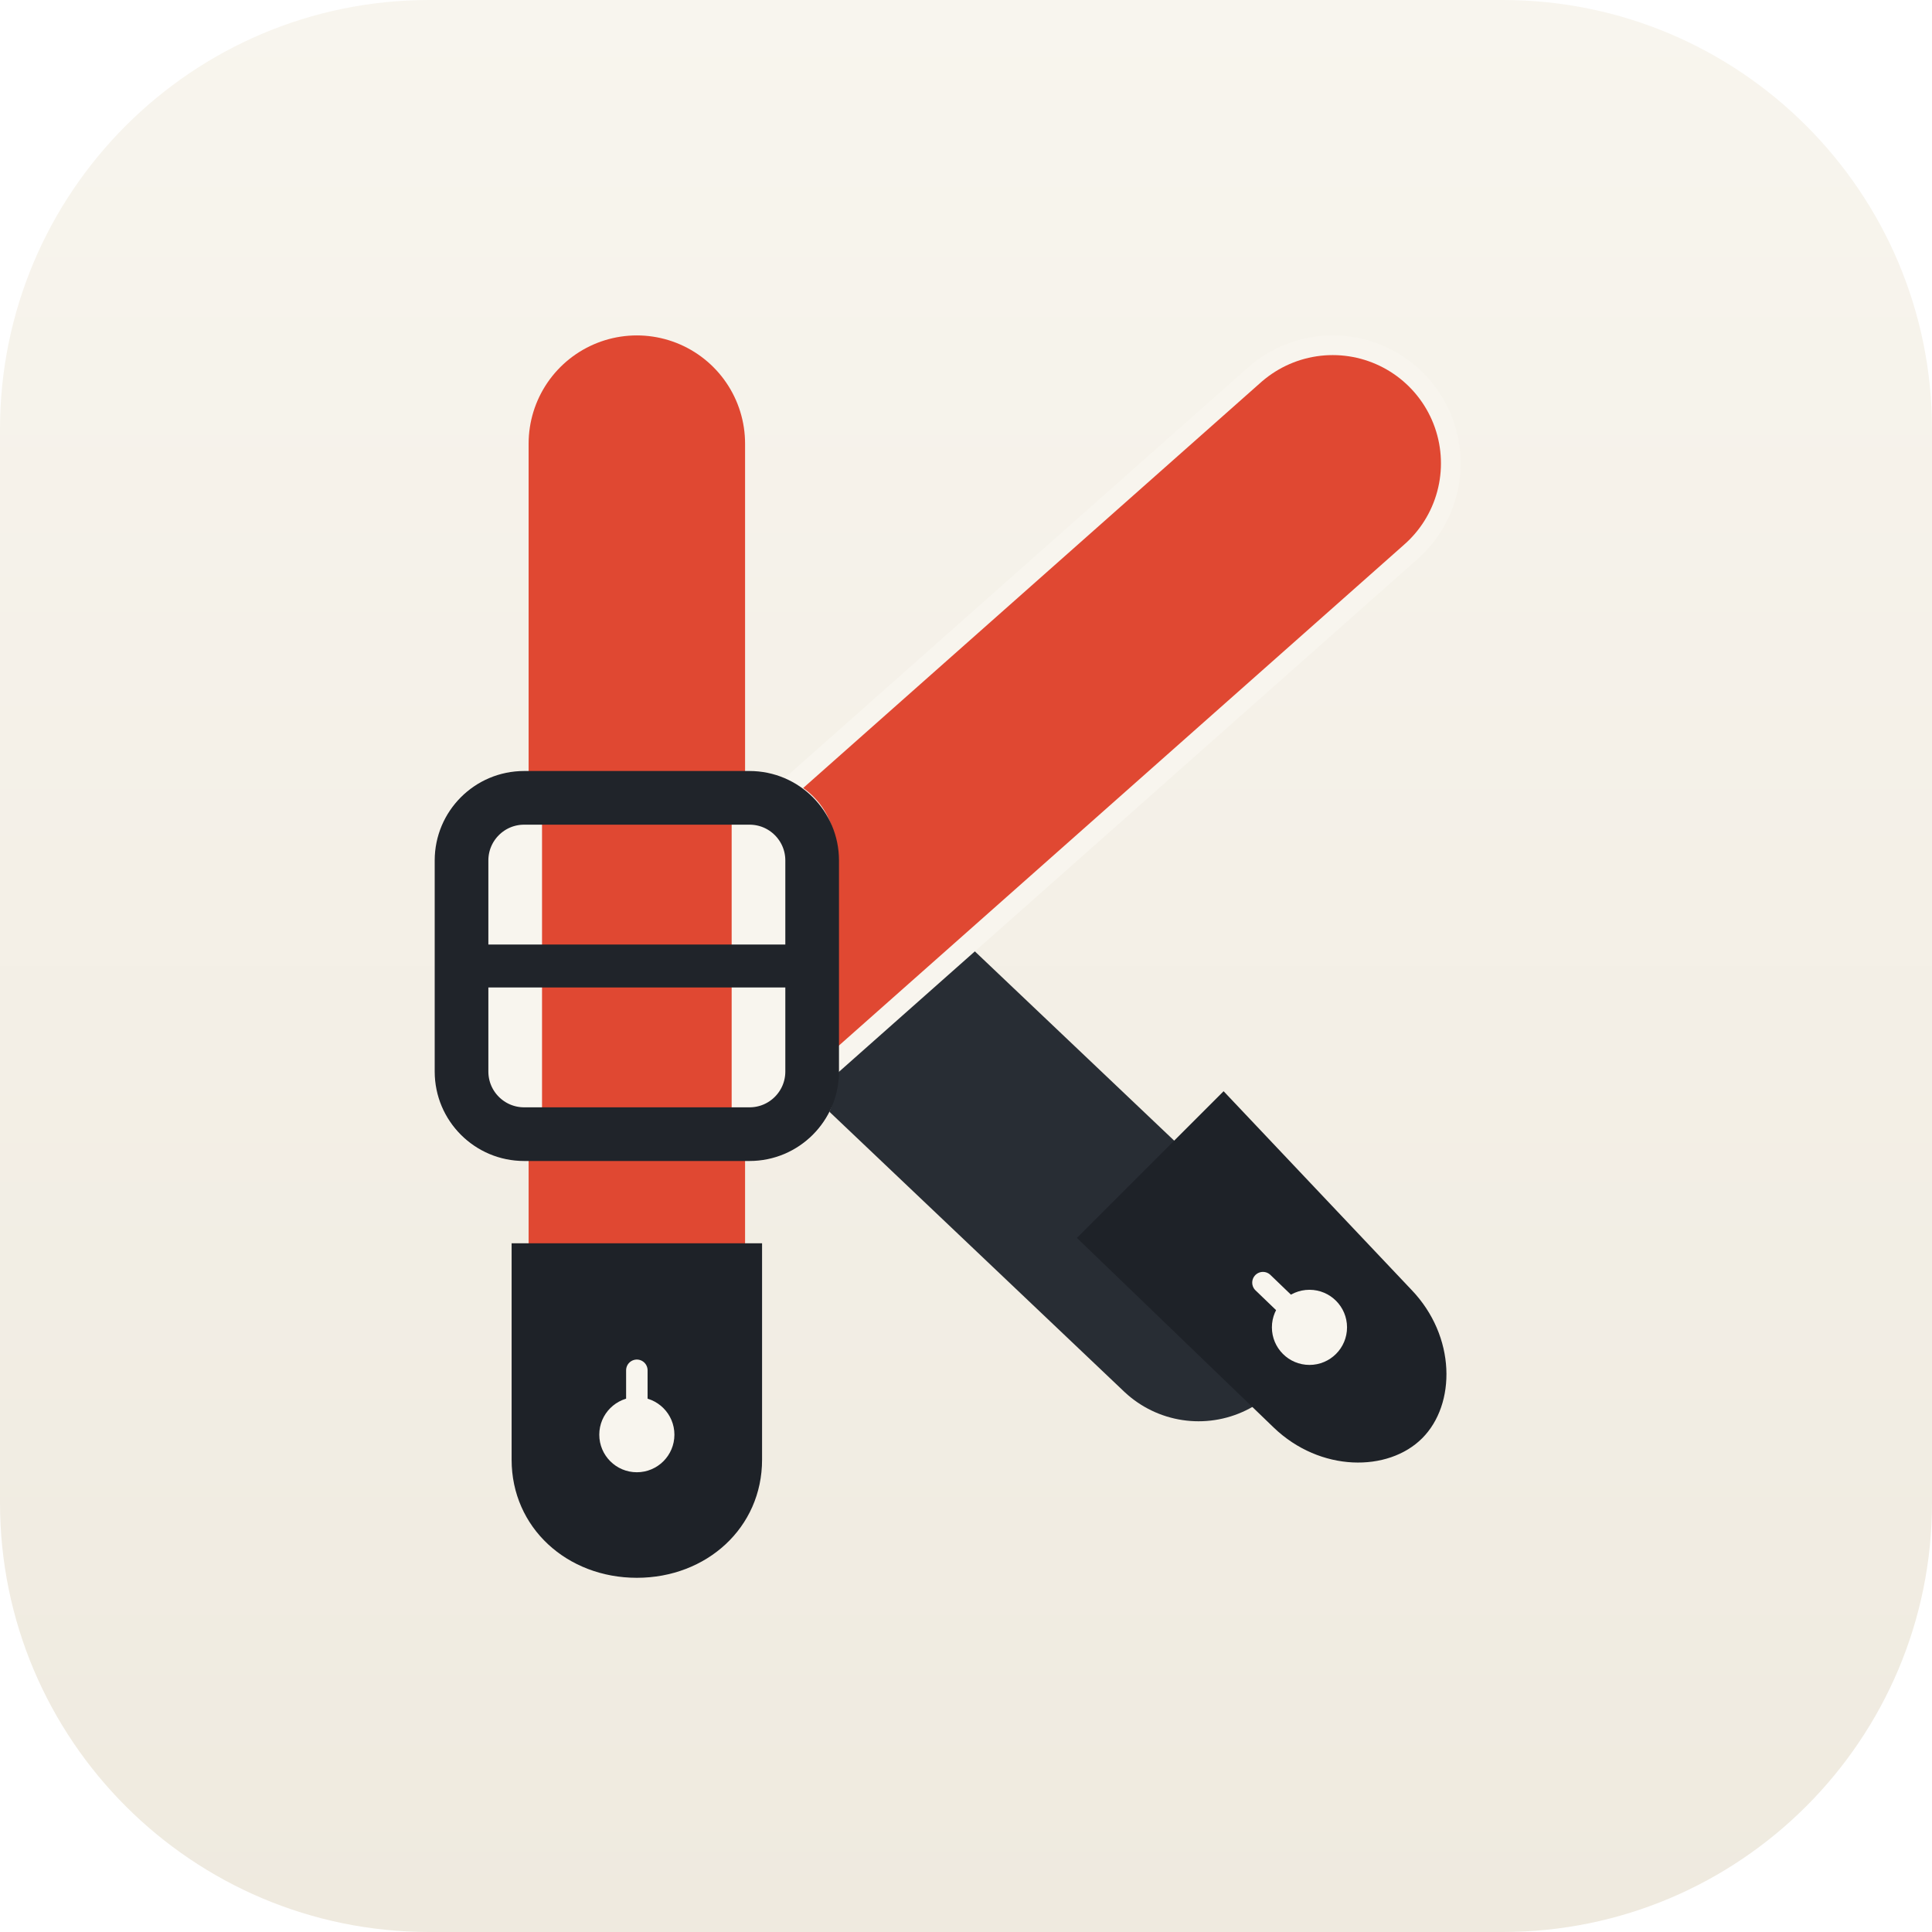
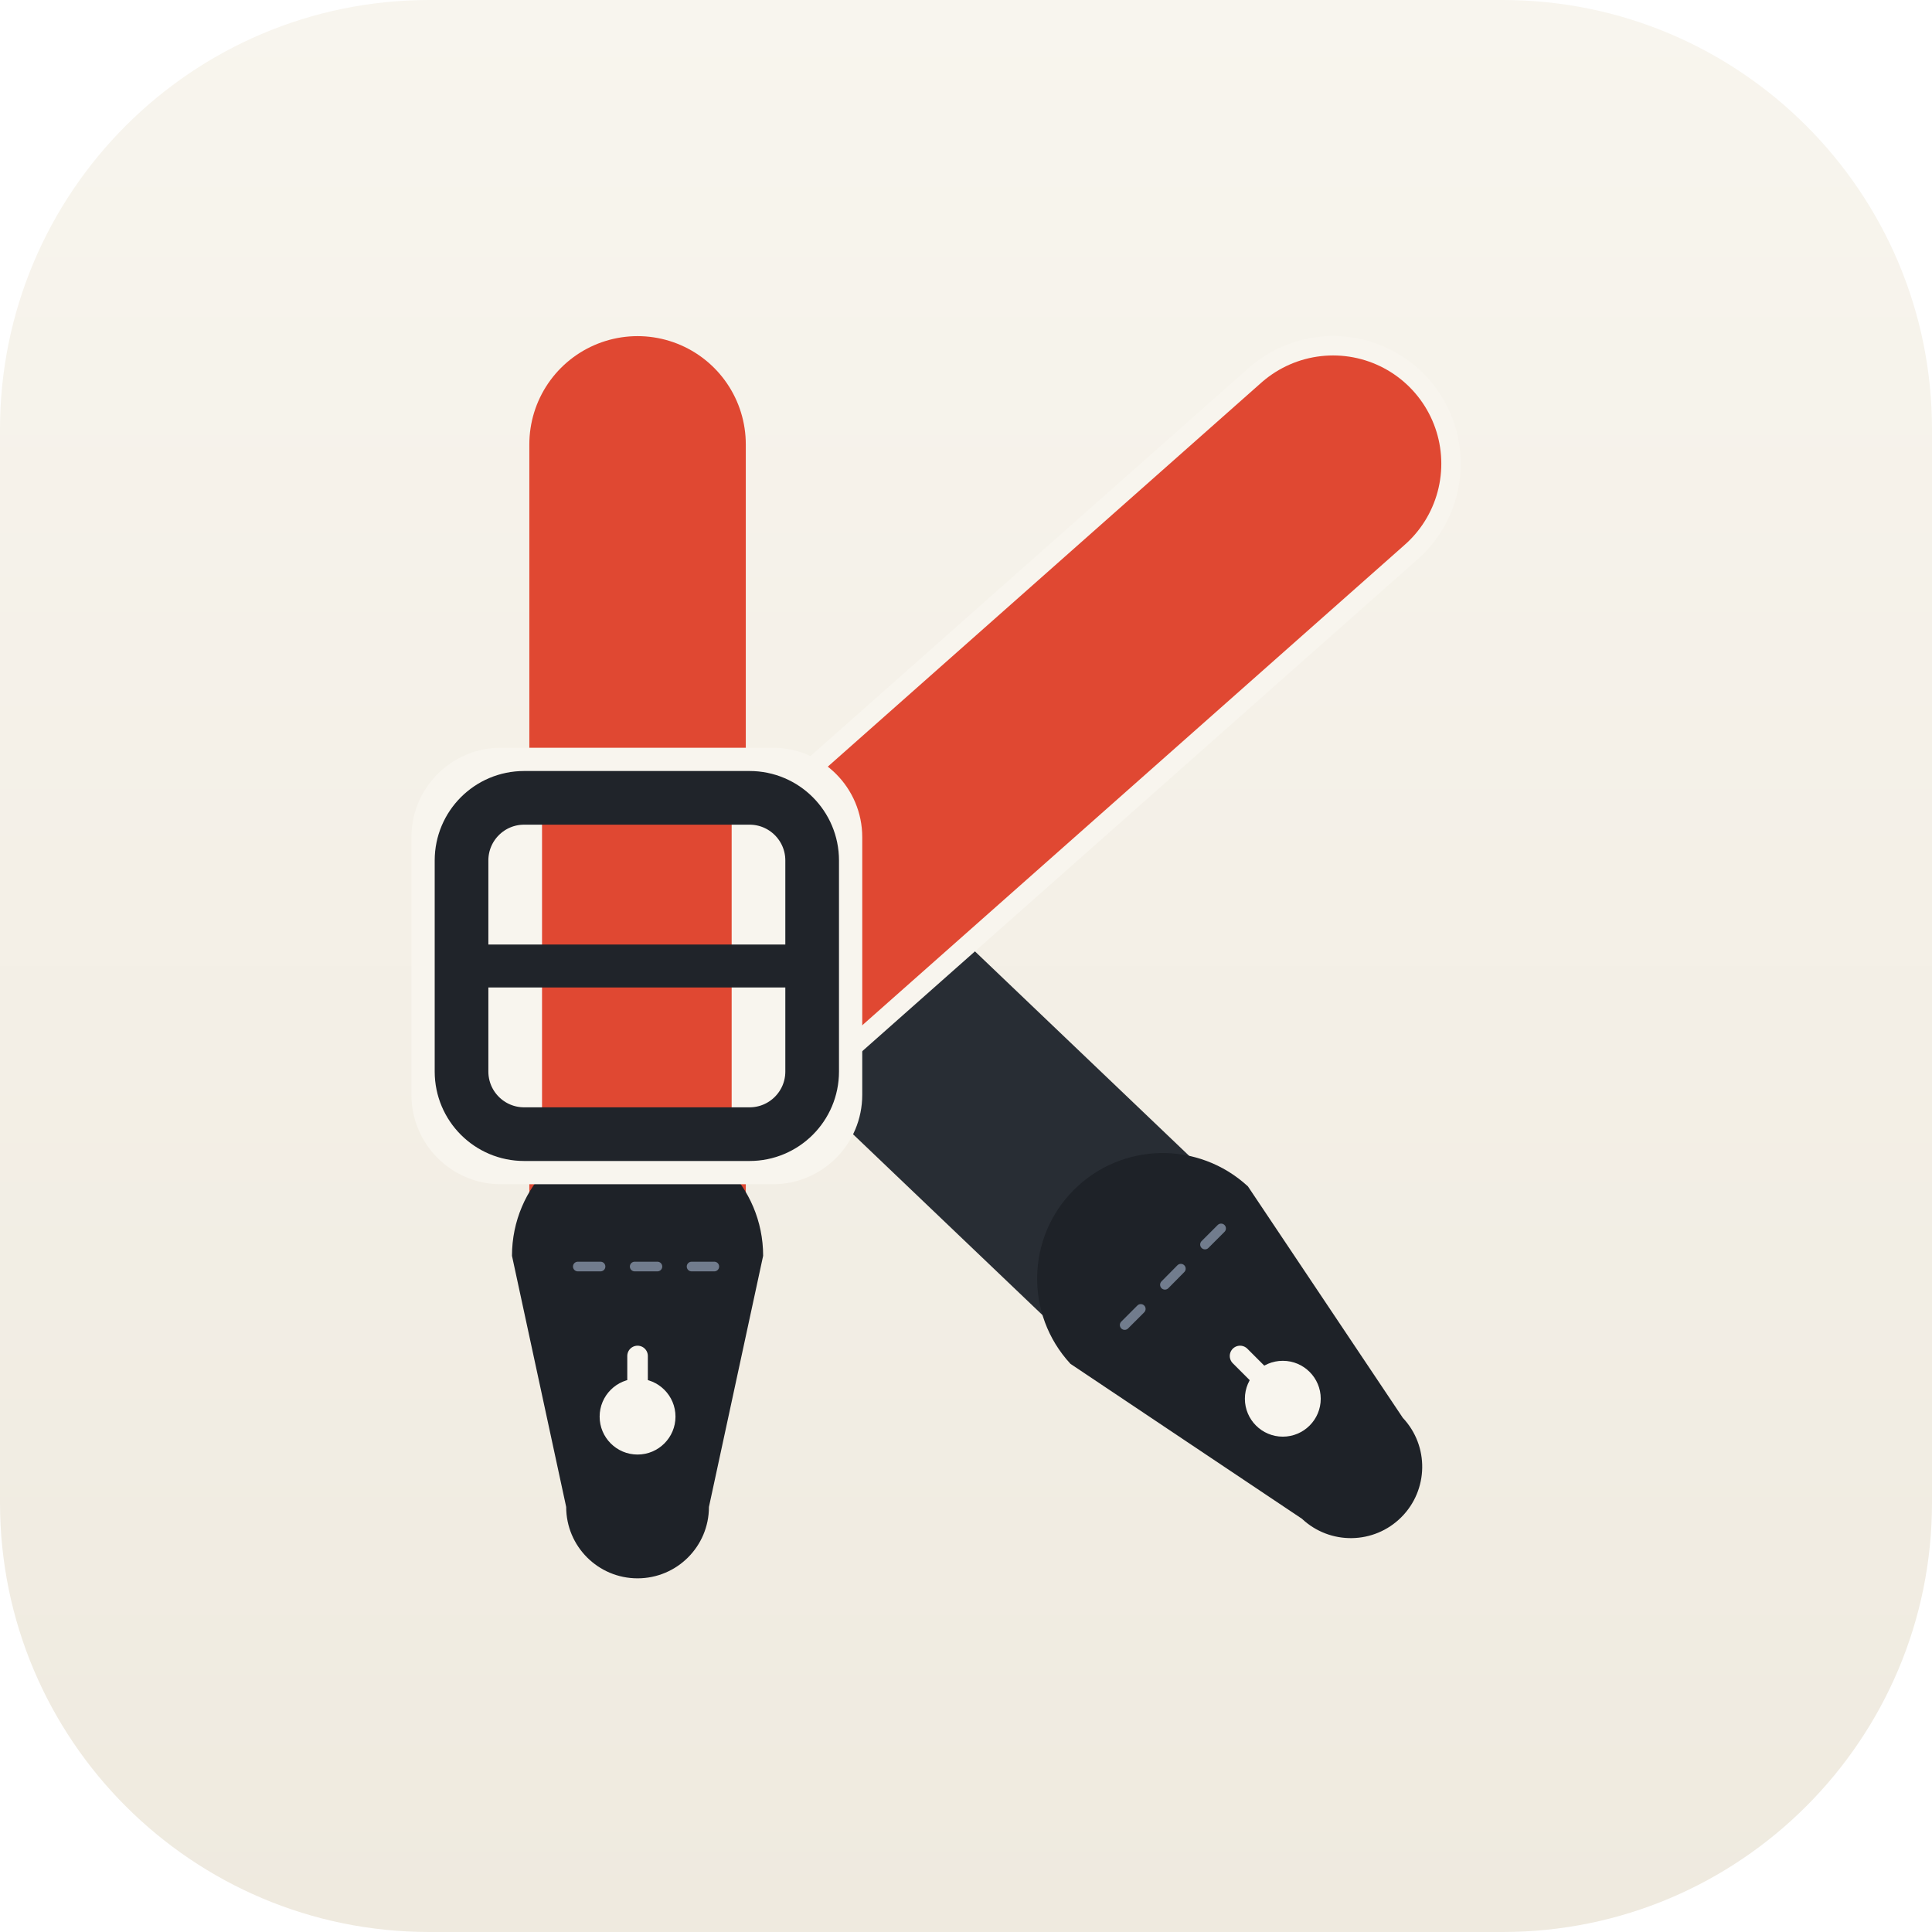
<svg xmlns="http://www.w3.org/2000/svg" viewBox="0 0 108 108" width="512" height="512">
  <defs>
    <linearGradient id="kesoku-bg" x1="0" y1="0" x2="0" y2="1">
      <stop offset="0" stop-color="#F8F5EE" />
      <stop offset="1" stop-color="#EFEADF" />
    </linearGradient>
  </defs>
  <rect width="108" height="108" rx="24" fill="url(#kesoku-bg)" />
-   <path d="M43.2 50.8 L67.0 73.4" stroke="#282D34" stroke-width="12.1" stroke-linecap="round" />
-   <path d="M60.2 69.2 L71.2 79.8 C73.8 82.3 77.6 82.3 79.5 80.4 C81.4 78.5 81.4 74.7 78.9 72.1 L68.4 61.0 Z" fill="#1E2228" />
-   <circle cx="73.2" cy="74.2" r="2.1" fill="#F8F5EE" />
-   <path d="M73.2 74.2 L70.6 71.7" stroke="#F8F5EE" stroke-width="1.2" stroke-linecap="round" />
-   <path d="M74.5 25.9 L36.7 59.4" stroke="#F8F5EE" stroke-width="14.3" stroke-linecap="round" />
-   <path d="M74.5 25.9 L36.7 59.4" stroke="#E04832" stroke-width="12.1" stroke-linecap="round" />
-   <path d="M35.6 24.8 L35.6 71.3" stroke="#E04832" stroke-width="12.1" stroke-linecap="round" />
-   <path d="M28.6 69.5 L28.6 81.6 C28.6 85.4 31.7 88.2 35.6 88.2 C39.5 88.2 42.6 85.4 42.6 81.6 L42.6 69.5 Z" fill="#1E2228" />
-   <circle cx="35.6" cy="80.2" r="2.1" fill="#F8F5EE" />
-   <path d="M35.6 80.2 L35.6 76.6" stroke="#F8F5EE" stroke-width="1.2" stroke-linecap="round" />
-   <rect x="24.5" y="43.3" width="22.2" height="21.4" rx="4.2" fill="#F8F5EE" />
+   <path d="M43.20 50.76 L66.96 73.44" stroke="#282D34" stroke-width="12.10" stroke-linecap="round" />
+   <path d="M59.84 76.24 L72.78 84.90 A3.99 3.99 0 0 0 78.42 79.26 L69.76 66.32 A7.02 7.02 0 0 0 59.84 76.24 Z" fill="#1E2228" />
+   <path d="M68.26,68.67L67.36,69.57 M66.01,70.92L65.12,71.82 M63.77,73.17L62.87,74.07" stroke="#94A3B8" stroke-opacity="0.7" stroke-width="0.54" stroke-linecap="round" />
+   <circle cx="71.71" cy="78.19" r="2.12" fill="#F8F5EE" />
+   <path d="M71.71 78.19 L69.32 75.80" stroke="#F8F5EE" stroke-width="1.15" stroke-linecap="round" />
+   <path d="M74.52 25.92 L36.72 59.40" stroke="#F8F5EE" stroke-width="14.27" stroke-linecap="round" />
+   <path d="M74.52 25.92 L36.72 59.40" stroke="#E04832" stroke-width="12.10" stroke-linecap="round" />
+   <path d="M35.64 24.84 L35.64 71.28" stroke="#E04832" stroke-width="12.10" stroke-linecap="round" />
+   <path d="M28.62 70.20 L31.65 84.24 A3.99 3.99 0 0 0 39.63 84.24 L42.66 70.20 A7.02 7.02 0 0 0 28.62 70.20 Z" fill="#1E2228" />
+   <path d="M39.93,70.80L38.66,70.80 M36.75,70.80L35.48,70.80 M33.57,70.80L32.30,70.80" stroke="#94A3B8" stroke-opacity="0.7" stroke-width="0.54" stroke-linecap="round" />
+   <circle cx="35.64" cy="79.19" r="2.12" fill="#F8F5EE" />
+   <path d="M35.64 79.19 L35.64 75.80" stroke="#F8F5EE" stroke-width="1.15" stroke-linecap="round" />
+   <rect x="23.0" y="41.8" width="25.2" height="24.4" rx="5.0" fill="#F8F5EE" />
  <rect x="30.3" y="45.0" width="10.6" height="18.0" fill="#E04832" />
  <rect x="25.8" y="44.6" width="19.6" height="18.8" rx="3.5" fill="none" stroke="#20242A" stroke-width="3.0" />
  <line x1="27.0" y1="54.0" x2="44.2" y2="54.0" stroke="#20242A" stroke-width="2.4" />
</svg>
